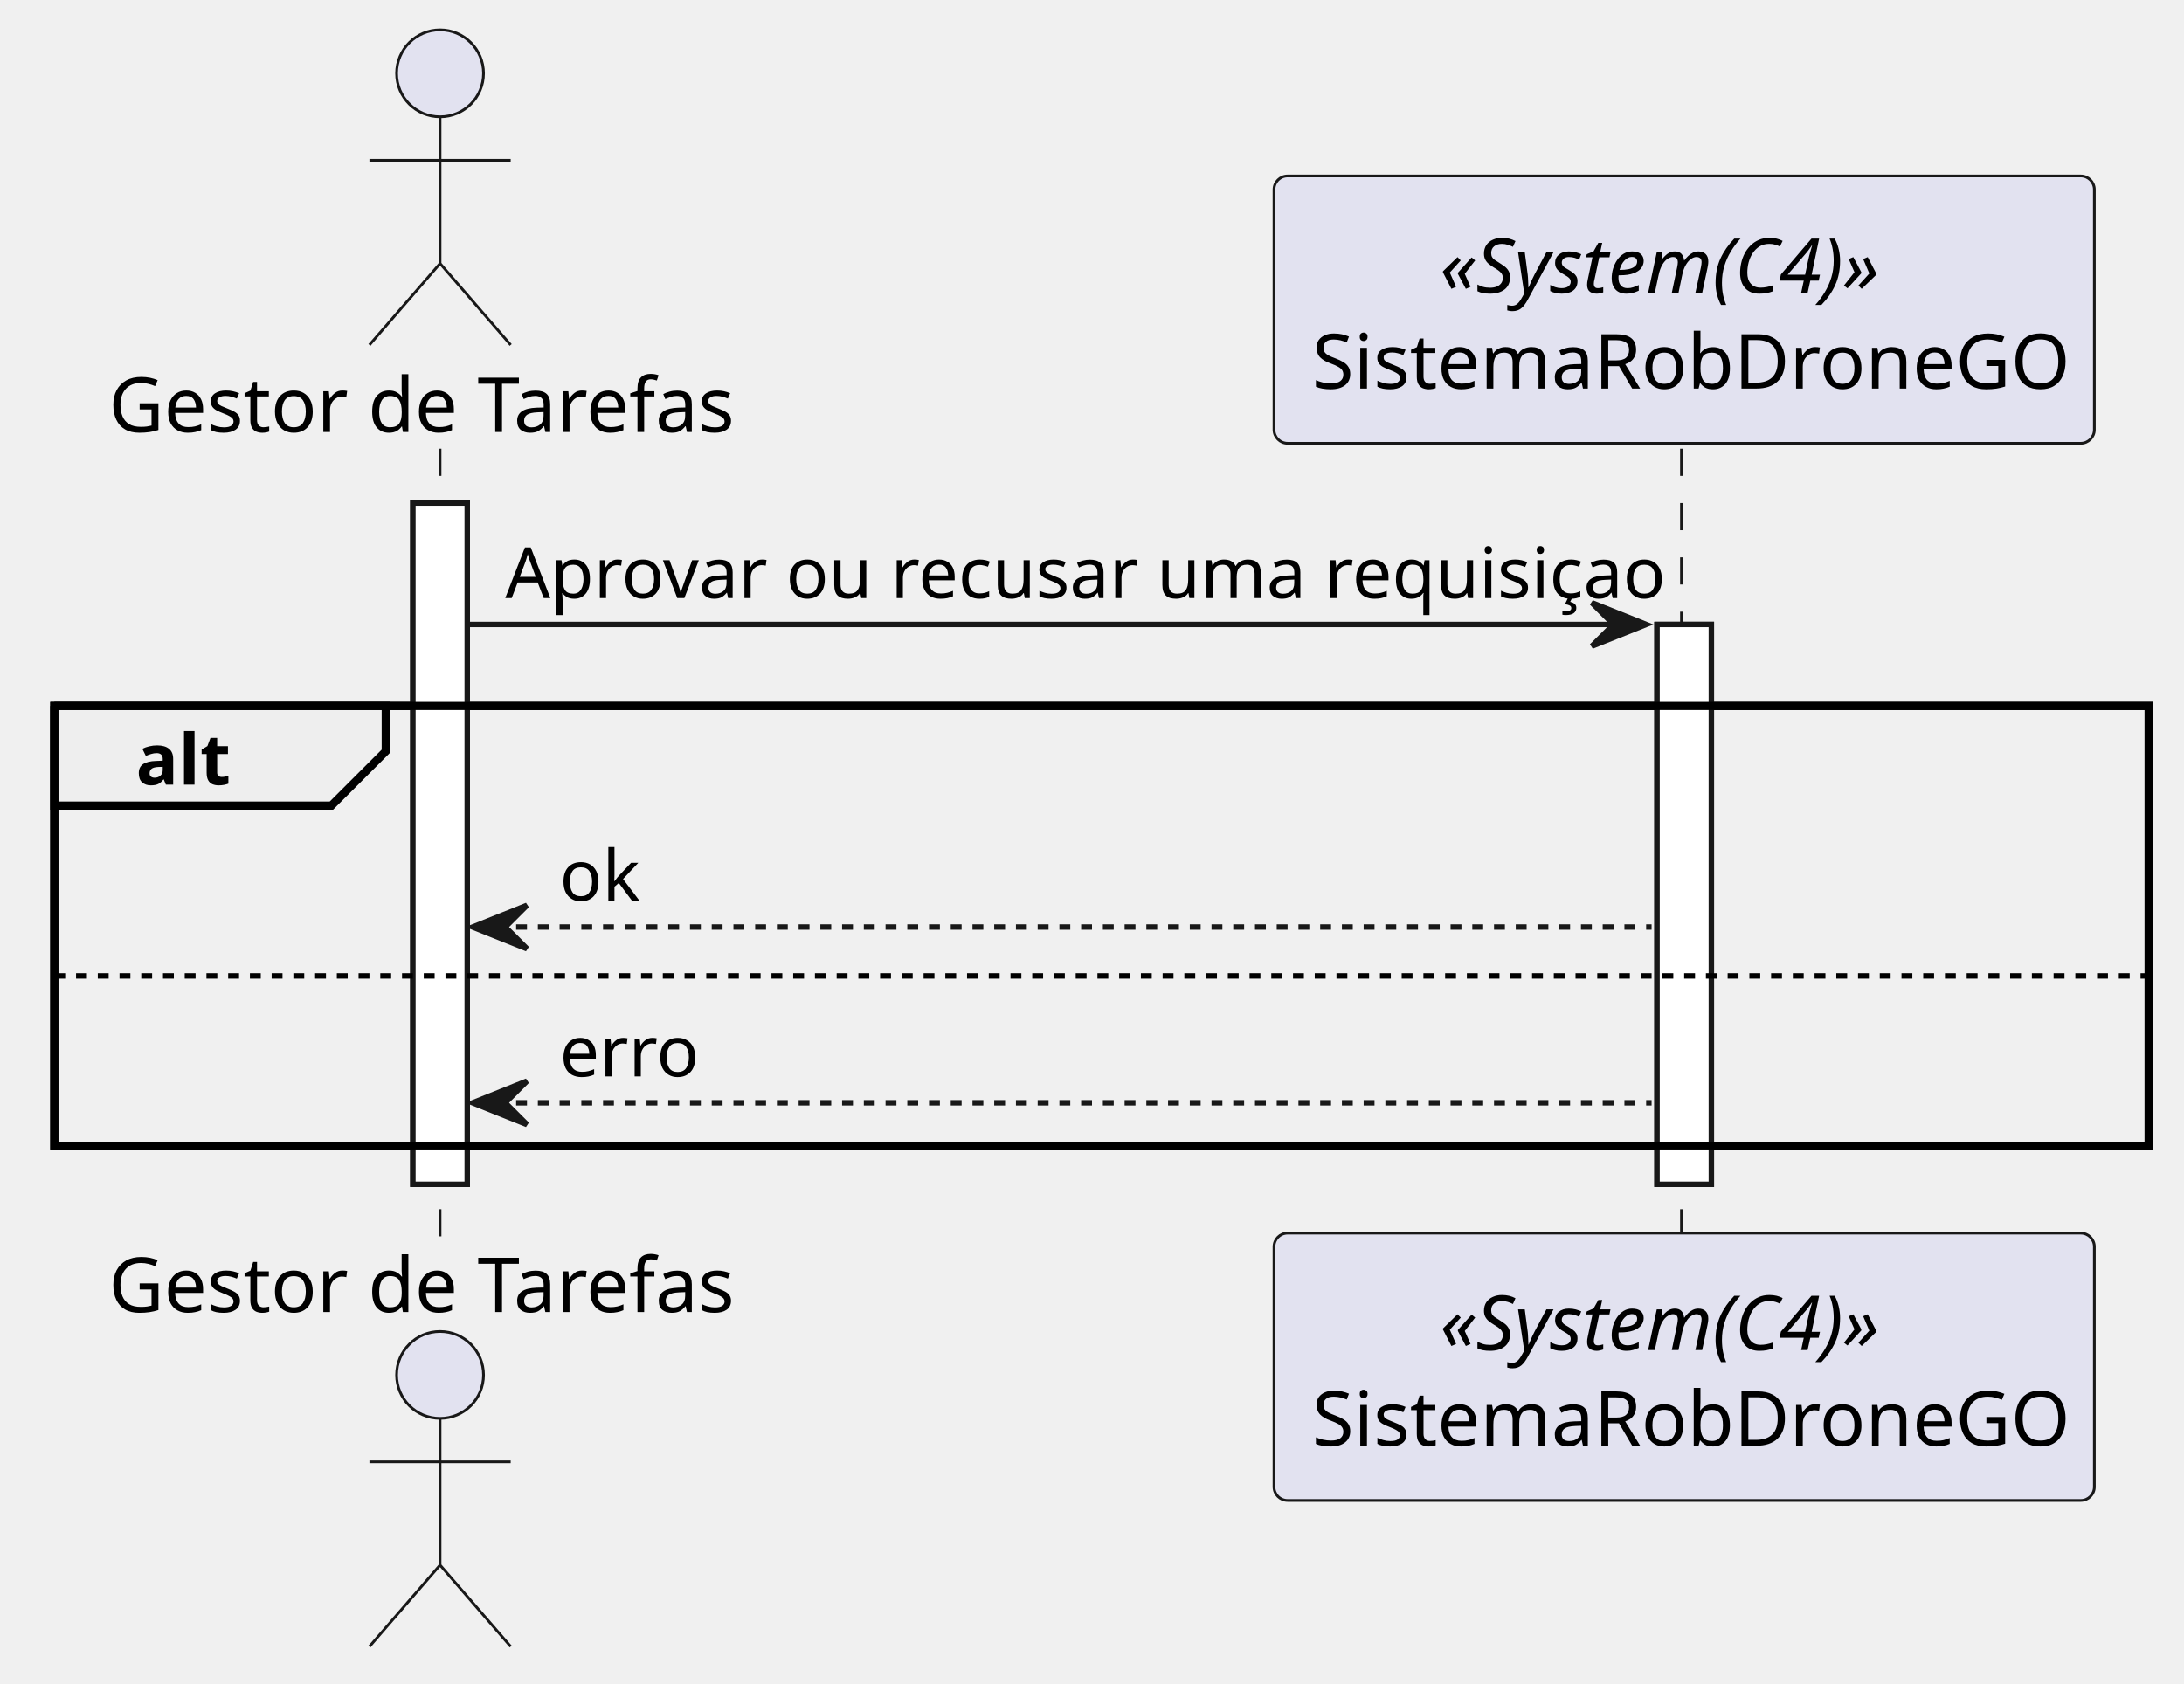
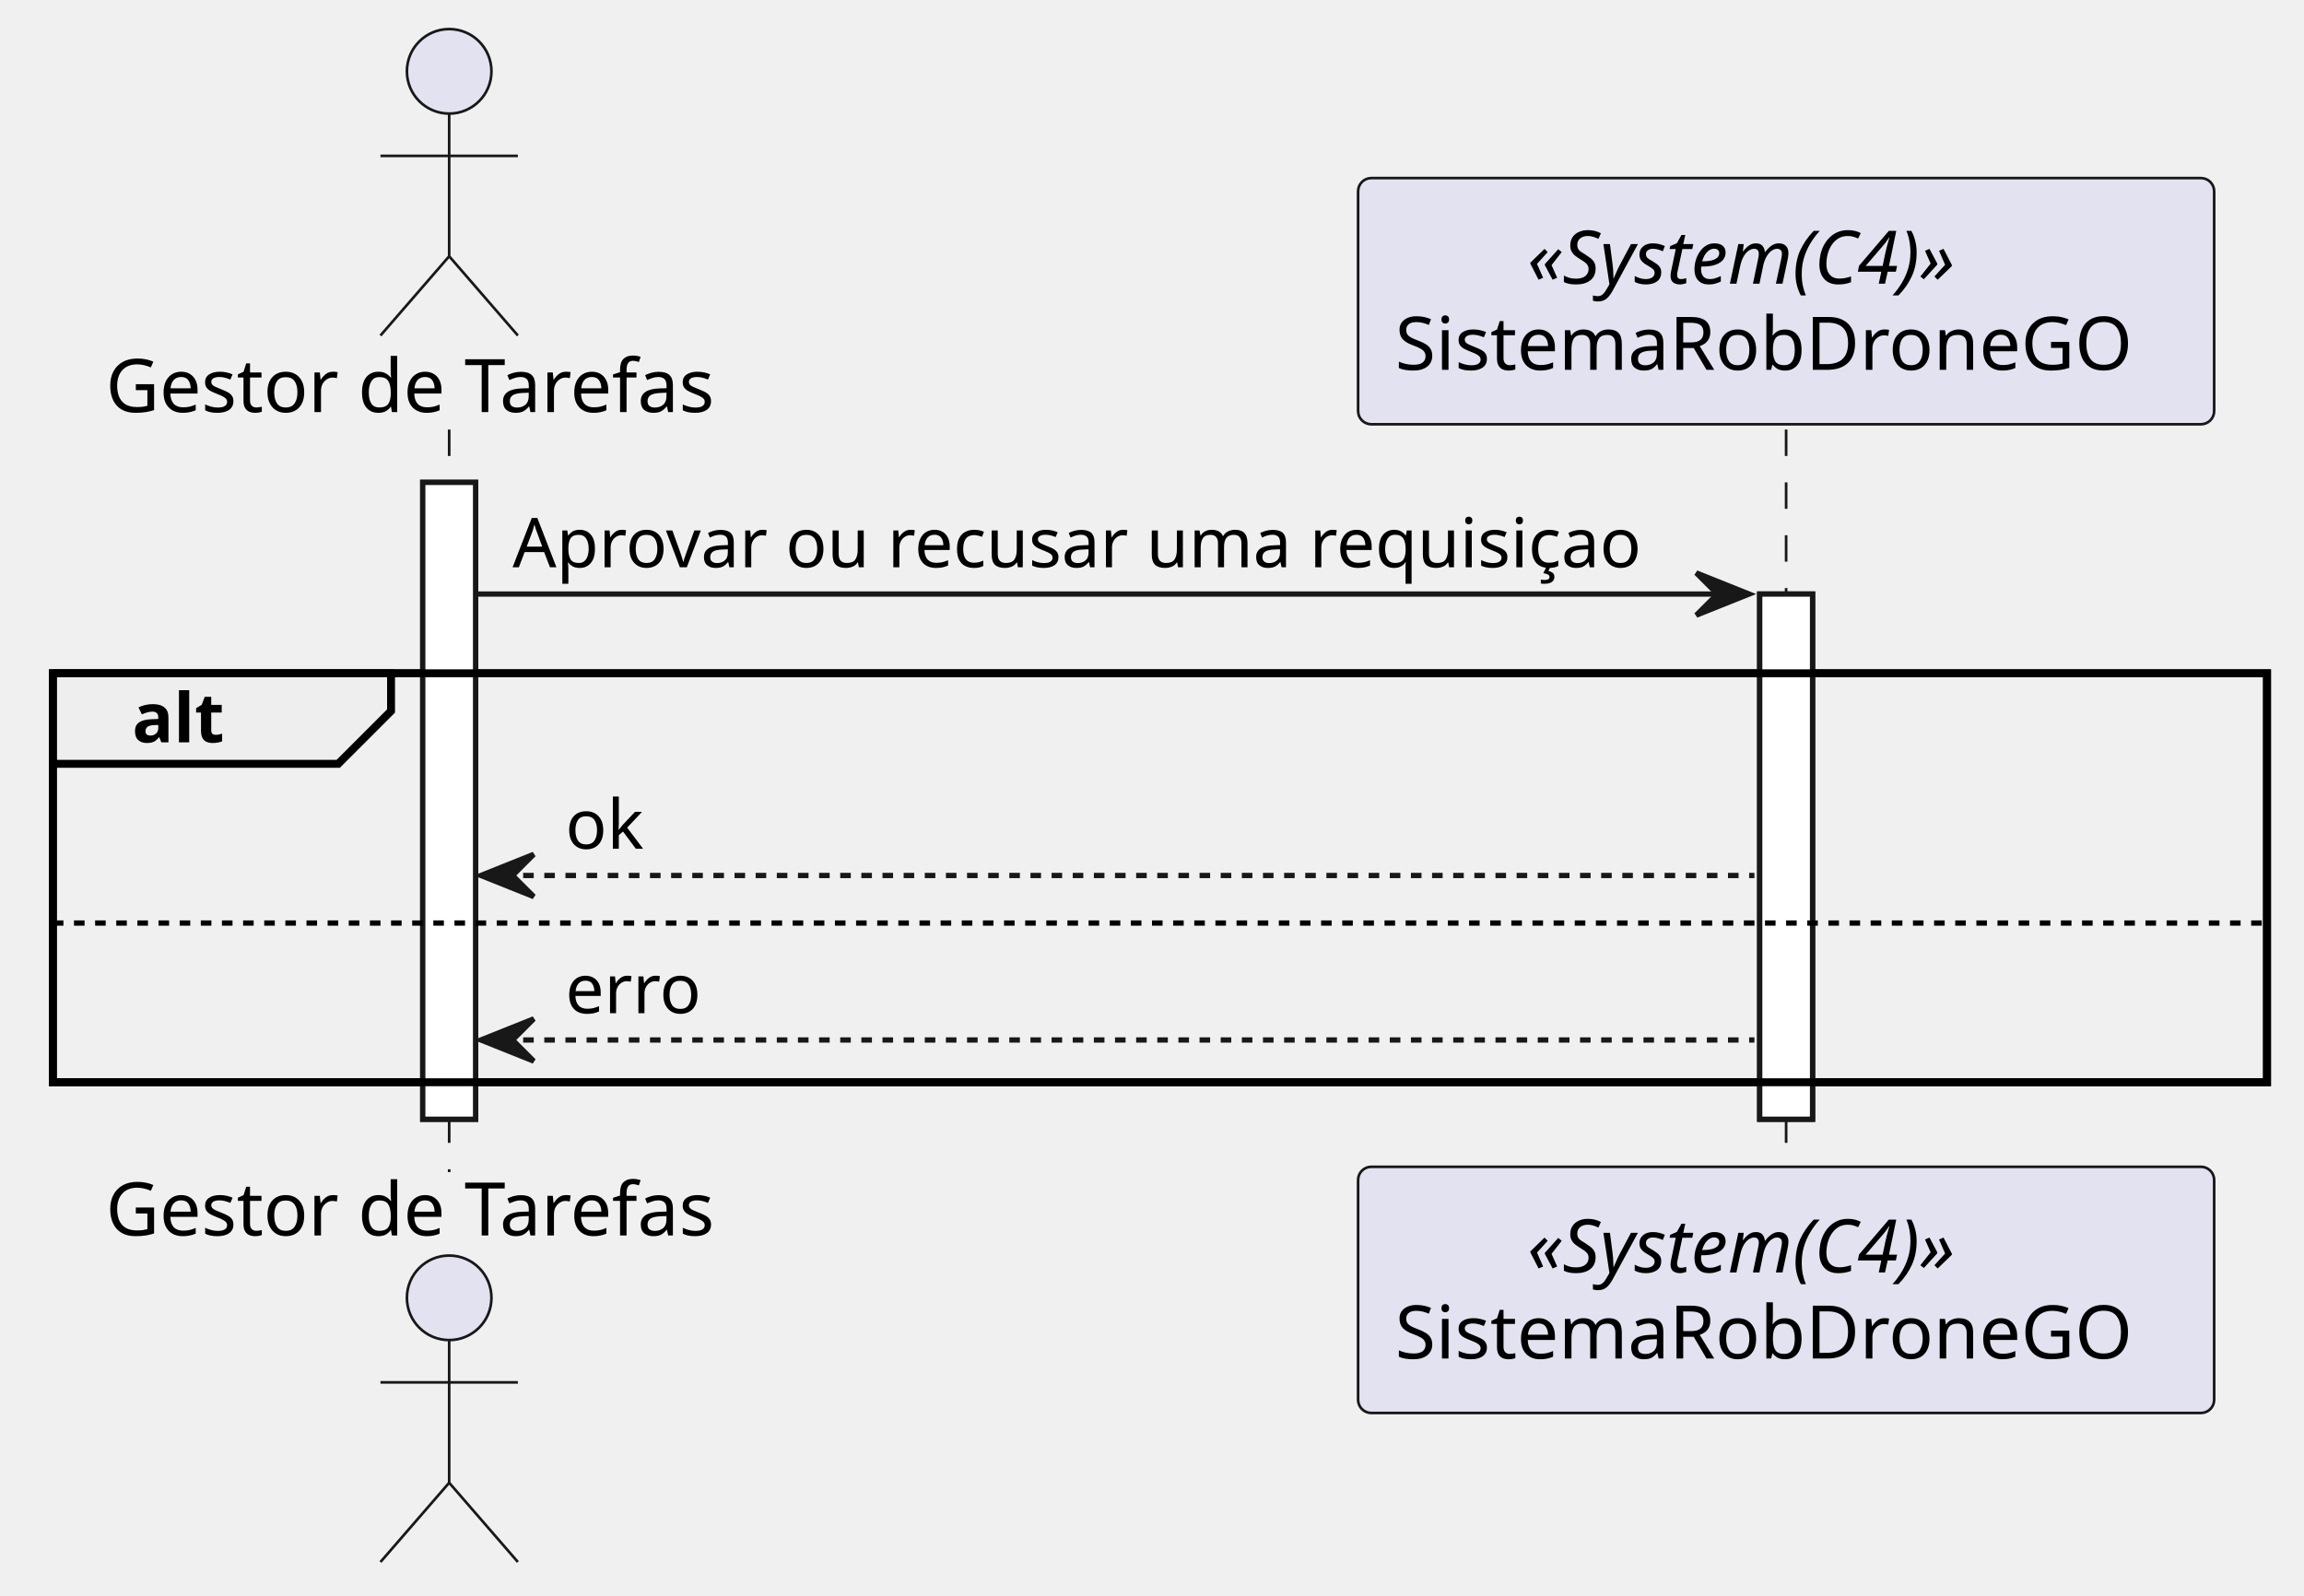
- <svg xmlns="http://www.w3.org/2000/svg" contentStyleType="text/css" height="310px" preserveAspectRatio="none" style="width:402px;height:310px;background:#FFFFFF;" version="1.1" viewBox="0 0 402 310" width="402px" zoomAndPan="magnify">
+ <svg xmlns="http://www.w3.org/2000/svg" contentStyleType="text/css" height="302px" preserveAspectRatio="none" style="width:436px;height:302px;background:#FFFFFF;" version="1.1" viewBox="0 0 436 302" width="436px" zoomAndPan="magnify">
  <defs />
  <g>
-     <rect fill="#FFFFFF" height="125.406" style="stroke:#181818;stroke-width:1.0;" width="10" x="76" y="92.609" />
-     <rect fill="#FFFFFF" height="103.055" style="stroke:#181818;stroke-width:1.0;" width="10" x="305" y="114.961" />
-     <rect fill="none" height="81.055" style="stroke:#000000;stroke-width:1.5;" width="385.5" x="10" y="129.961" />
-     <line style="stroke:#181818;stroke-width:0.5;stroke-dasharray:5.0,5.0;" x1="81" x2="81" y1="82.609" y2="228.016" />
-     <line style="stroke:#181818;stroke-width:0.5;stroke-dasharray:5.0,5.0;" x1="309.5" x2="309.5" y1="82.609" y2="228.016" />
-     <text fill="#000000" font-family="sans-serif" font-size="14" lengthAdjust="spacing" textLength="116" x="20" y="79.533">Gestor de Tarefas</text>
-     <ellipse cx="81" cy="13.5" fill="#E2E2F0" rx="8" ry="8" style="stroke:#181818;stroke-width:0.5;" />
-     <path d="M81,21.5 L81,48.5 M68,29.5 L94,29.5 M81,48.5 L68,63.5 M81,48.5 L94,63.5 " fill="none" style="stroke:#181818;stroke-width:0.5;" />
-     <text fill="#000000" font-family="sans-serif" font-size="14" lengthAdjust="spacing" textLength="116" x="20" y="241.549">Gestor de Tarefas</text>
-     <ellipse cx="81" cy="253.125" fill="#E2E2F0" rx="8" ry="8" style="stroke:#181818;stroke-width:0.5;" />
-     <path d="M81,261.125 L81,288.125 M68,269.125 L94,269.125 M81,288.125 L68,303.125 M81,288.125 L94,303.125 " fill="none" style="stroke:#181818;stroke-width:0.5;" />
-     <rect fill="#E2E2F0" height="49.219" rx="2.5" ry="2.5" style="stroke:#181818;stroke-width:0.5;" width="151" x="234.5" y="32.391" />
-     <text fill="#000000" font-family="sans-serif" font-size="14" font-style="italic" lengthAdjust="spacing" textLength="90" x="265" y="53.924">«System(C4)»</text>
-     <text fill="#000000" font-family="sans-serif" font-size="14" lengthAdjust="spacing" textLength="137" x="241.5" y="71.533">SistemaRobDroneGO</text>
-     <rect fill="#E2E2F0" height="49.219" rx="2.5" ry="2.5" style="stroke:#181818;stroke-width:0.5;" width="151" x="234.5" y="227.016" />
-     <text fill="#000000" font-family="sans-serif" font-size="14" font-style="italic" lengthAdjust="spacing" textLength="90" x="265" y="248.549">«System(C4)»</text>
-     <text fill="#000000" font-family="sans-serif" font-size="14" lengthAdjust="spacing" textLength="137" x="241.5" y="266.158">SistemaRobDroneGO</text>
-     <rect fill="#FFFFFF" height="125.406" style="stroke:#181818;stroke-width:1.0;" width="10" x="76" y="92.609" />
-     <rect fill="#FFFFFF" height="103.055" style="stroke:#181818;stroke-width:1.0;" width="10" x="305" y="114.961" />
-     <polygon fill="#181818" points="293,110.961,303,114.961,293,118.961,297,114.961" style="stroke:#181818;stroke-width:1.0;" />
-     <line style="stroke:#181818;stroke-width:1.0;" x1="86" x2="299" y1="114.961" y2="114.961" />
-     <text fill="#000000" font-family="sans-serif" font-size="13" lengthAdjust="spacing" textLength="200" x="93" y="110.105">Aprovar ou recusar uma requisiçao</text>
-     <path d="M10,129.961 L71,129.961 L71,138.312 L61,148.312 L10,148.312 L10,129.961 " fill="#EEEEEE" style="stroke:#000000;stroke-width:1.5;" />
-     <rect fill="none" height="81.055" style="stroke:#000000;stroke-width:1.5;" width="385.5" x="10" y="129.961" />
-     <text fill="#000000" font-family="sans-serif" font-size="13" font-weight="bold" lengthAdjust="spacing" textLength="16" x="25" y="144.456">alt</text>
-     <polygon fill="#181818" points="97,166.664,87,170.664,97,174.664,93,170.664" style="stroke:#181818;stroke-width:1.0;" />
-     <line style="stroke:#181818;stroke-width:1.0;stroke-dasharray:2.0,2.0;" x1="91" x2="304" y1="170.664" y2="170.664" />
-     <text fill="#000000" font-family="sans-serif" font-size="13" lengthAdjust="spacing" textLength="14" x="103" y="165.808">ok</text>
-     <line style="stroke:#000000;stroke-width:1.0;stroke-dasharray:2.0,2.0;" x1="10" x2="395.5" y1="179.664" y2="179.664" />
-     <polygon fill="#181818" points="97,199.016,87,203.016,97,207.016,93,203.016" style="stroke:#181818;stroke-width:1.0;" />
-     <line style="stroke:#181818;stroke-width:1.0;stroke-dasharray:2.0,2.0;" x1="91" x2="304" y1="203.016" y2="203.016" />
-     <text fill="#000000" font-family="sans-serif" font-size="13" lengthAdjust="spacing" textLength="22" x="103" y="198.159">erro</text>
+     <rect fill="#FFFFFF" height="120.531" style="stroke:#181818;stroke-width:1.0;" width="10" x="80" y="91.297" />
+     <rect fill="#FFFFFF" height="99.398" style="stroke:#181818;stroke-width:1.0;" width="10" x="333" y="112.43" />
+     <rect fill="none" height="77.398" style="stroke:#000000;stroke-width:1.5;" width="419" x="10" y="127.43" />
+     <line style="stroke:#181818;stroke-width:0.5;stroke-dasharray:5.0,5.0;" x1="85" x2="85" y1="81.297" y2="221.828" />
+     <line style="stroke:#181818;stroke-width:0.5;stroke-dasharray:5.0,5.0;" x1="338" x2="338" y1="81.297" y2="221.828" />
+     <text fill="#000000" font-family="sans-serif" font-size="14" lengthAdjust="spacing" textLength="124" x="20" y="77.995">Gestor de Tarefas</text>
+     <ellipse cx="85" cy="13.5" fill="#E2E2F0" rx="8" ry="8" style="stroke:#181818;stroke-width:0.5;" />
+     <path d="M85,21.5 L85,48.5 M72,29.5 L98,29.5 M85,48.5 L72,63.5 M85,48.5 L98,63.5 " fill="none" style="stroke:#181818;stroke-width:0.5;" />
+     <text fill="#000000" font-family="sans-serif" font-size="14" lengthAdjust="spacing" textLength="124" x="20" y="233.823">Gestor de Tarefas</text>
+     <ellipse cx="85" cy="245.625" fill="#E2E2F0" rx="8" ry="8" style="stroke:#181818;stroke-width:0.5;" />
+     <path d="M85,253.625 L85,280.625 M72,261.625 L98,261.625 M85,280.625 L72,295.625 M85,280.625 L98,295.625 " fill="none" style="stroke:#181818;stroke-width:0.5;" />
+     <rect fill="#E2E2F0" height="46.594" rx="2.5" ry="2.5" style="stroke:#181818;stroke-width:0.5;" width="162" x="257" y="33.703" />
+     <text fill="#000000" font-family="sans-serif" font-size="14" font-style="italic" lengthAdjust="spacing" textLength="98" x="289" y="53.698">«System(C4)»</text>
+     <text fill="#000000" font-family="sans-serif" font-size="14" lengthAdjust="spacing" textLength="148" x="264" y="69.995">SistemaRobDroneGO</text>
+     <rect fill="#E2E2F0" height="46.594" rx="2.5" ry="2.5" style="stroke:#181818;stroke-width:0.5;" width="162" x="257" y="220.828" />
+     <text fill="#000000" font-family="sans-serif" font-size="14" font-style="italic" lengthAdjust="spacing" textLength="98" x="289" y="240.823">«System(C4)»</text>
+     <text fill="#000000" font-family="sans-serif" font-size="14" lengthAdjust="spacing" textLength="148" x="264" y="257.12">SistemaRobDroneGO</text>
+     <rect fill="#FFFFFF" height="120.531" style="stroke:#181818;stroke-width:1.0;" width="10" x="80" y="91.297" />
+     <rect fill="#FFFFFF" height="99.398" style="stroke:#181818;stroke-width:1.0;" width="10" x="333" y="112.43" />
+     <polygon fill="#181818" points="321,108.43,331,112.43,321,116.43,325,112.43" style="stroke:#181818;stroke-width:1.0;" />
+     <line style="stroke:#181818;stroke-width:1.0;" x1="90" x2="327" y1="112.43" y2="112.43" />
+     <text fill="#000000" font-family="sans-serif" font-size="13" lengthAdjust="spacing" textLength="224" x="97" y="107.364">Aprovar ou recusar uma requisiçao</text>
+     <path d="M10,127.43 L74,127.43 L74,134.562 L64,144.562 L10,144.562 L10,127.43 " fill="#EEEEEE" style="stroke:#000000;stroke-width:1.5;" />
+     <rect fill="none" height="77.398" style="stroke:#000000;stroke-width:1.5;" width="419" x="10" y="127.43" />
+     <text fill="#000000" font-family="sans-serif" font-size="13" font-weight="bold" lengthAdjust="spacing" textLength="19" x="25" y="140.497">alt</text>
+     <polygon fill="#181818" points="101,161.695,91,165.695,101,169.695,97,165.695" style="stroke:#181818;stroke-width:1.0;" />
+     <line style="stroke:#181818;stroke-width:1.0;stroke-dasharray:2.0,2.0;" x1="95" x2="332" y1="165.695" y2="165.695" />
+     <text fill="#000000" font-family="sans-serif" font-size="13" lengthAdjust="spacing" textLength="15" x="107" y="160.629">ok</text>
+     <line style="stroke:#000000;stroke-width:1.0;stroke-dasharray:2.0,2.0;" x1="10" x2="429" y1="174.695" y2="174.695" />
+     <polygon fill="#181818" points="101,192.828,91,196.828,101,200.828,97,196.828" style="stroke:#181818;stroke-width:1.0;" />
+     <line style="stroke:#181818;stroke-width:1.0;stroke-dasharray:2.0,2.0;" x1="95" x2="332" y1="196.828" y2="196.828" />
+     <text fill="#000000" font-family="sans-serif" font-size="13" lengthAdjust="spacing" textLength="26" x="107" y="191.762">erro</text>
  </g>
</svg>
